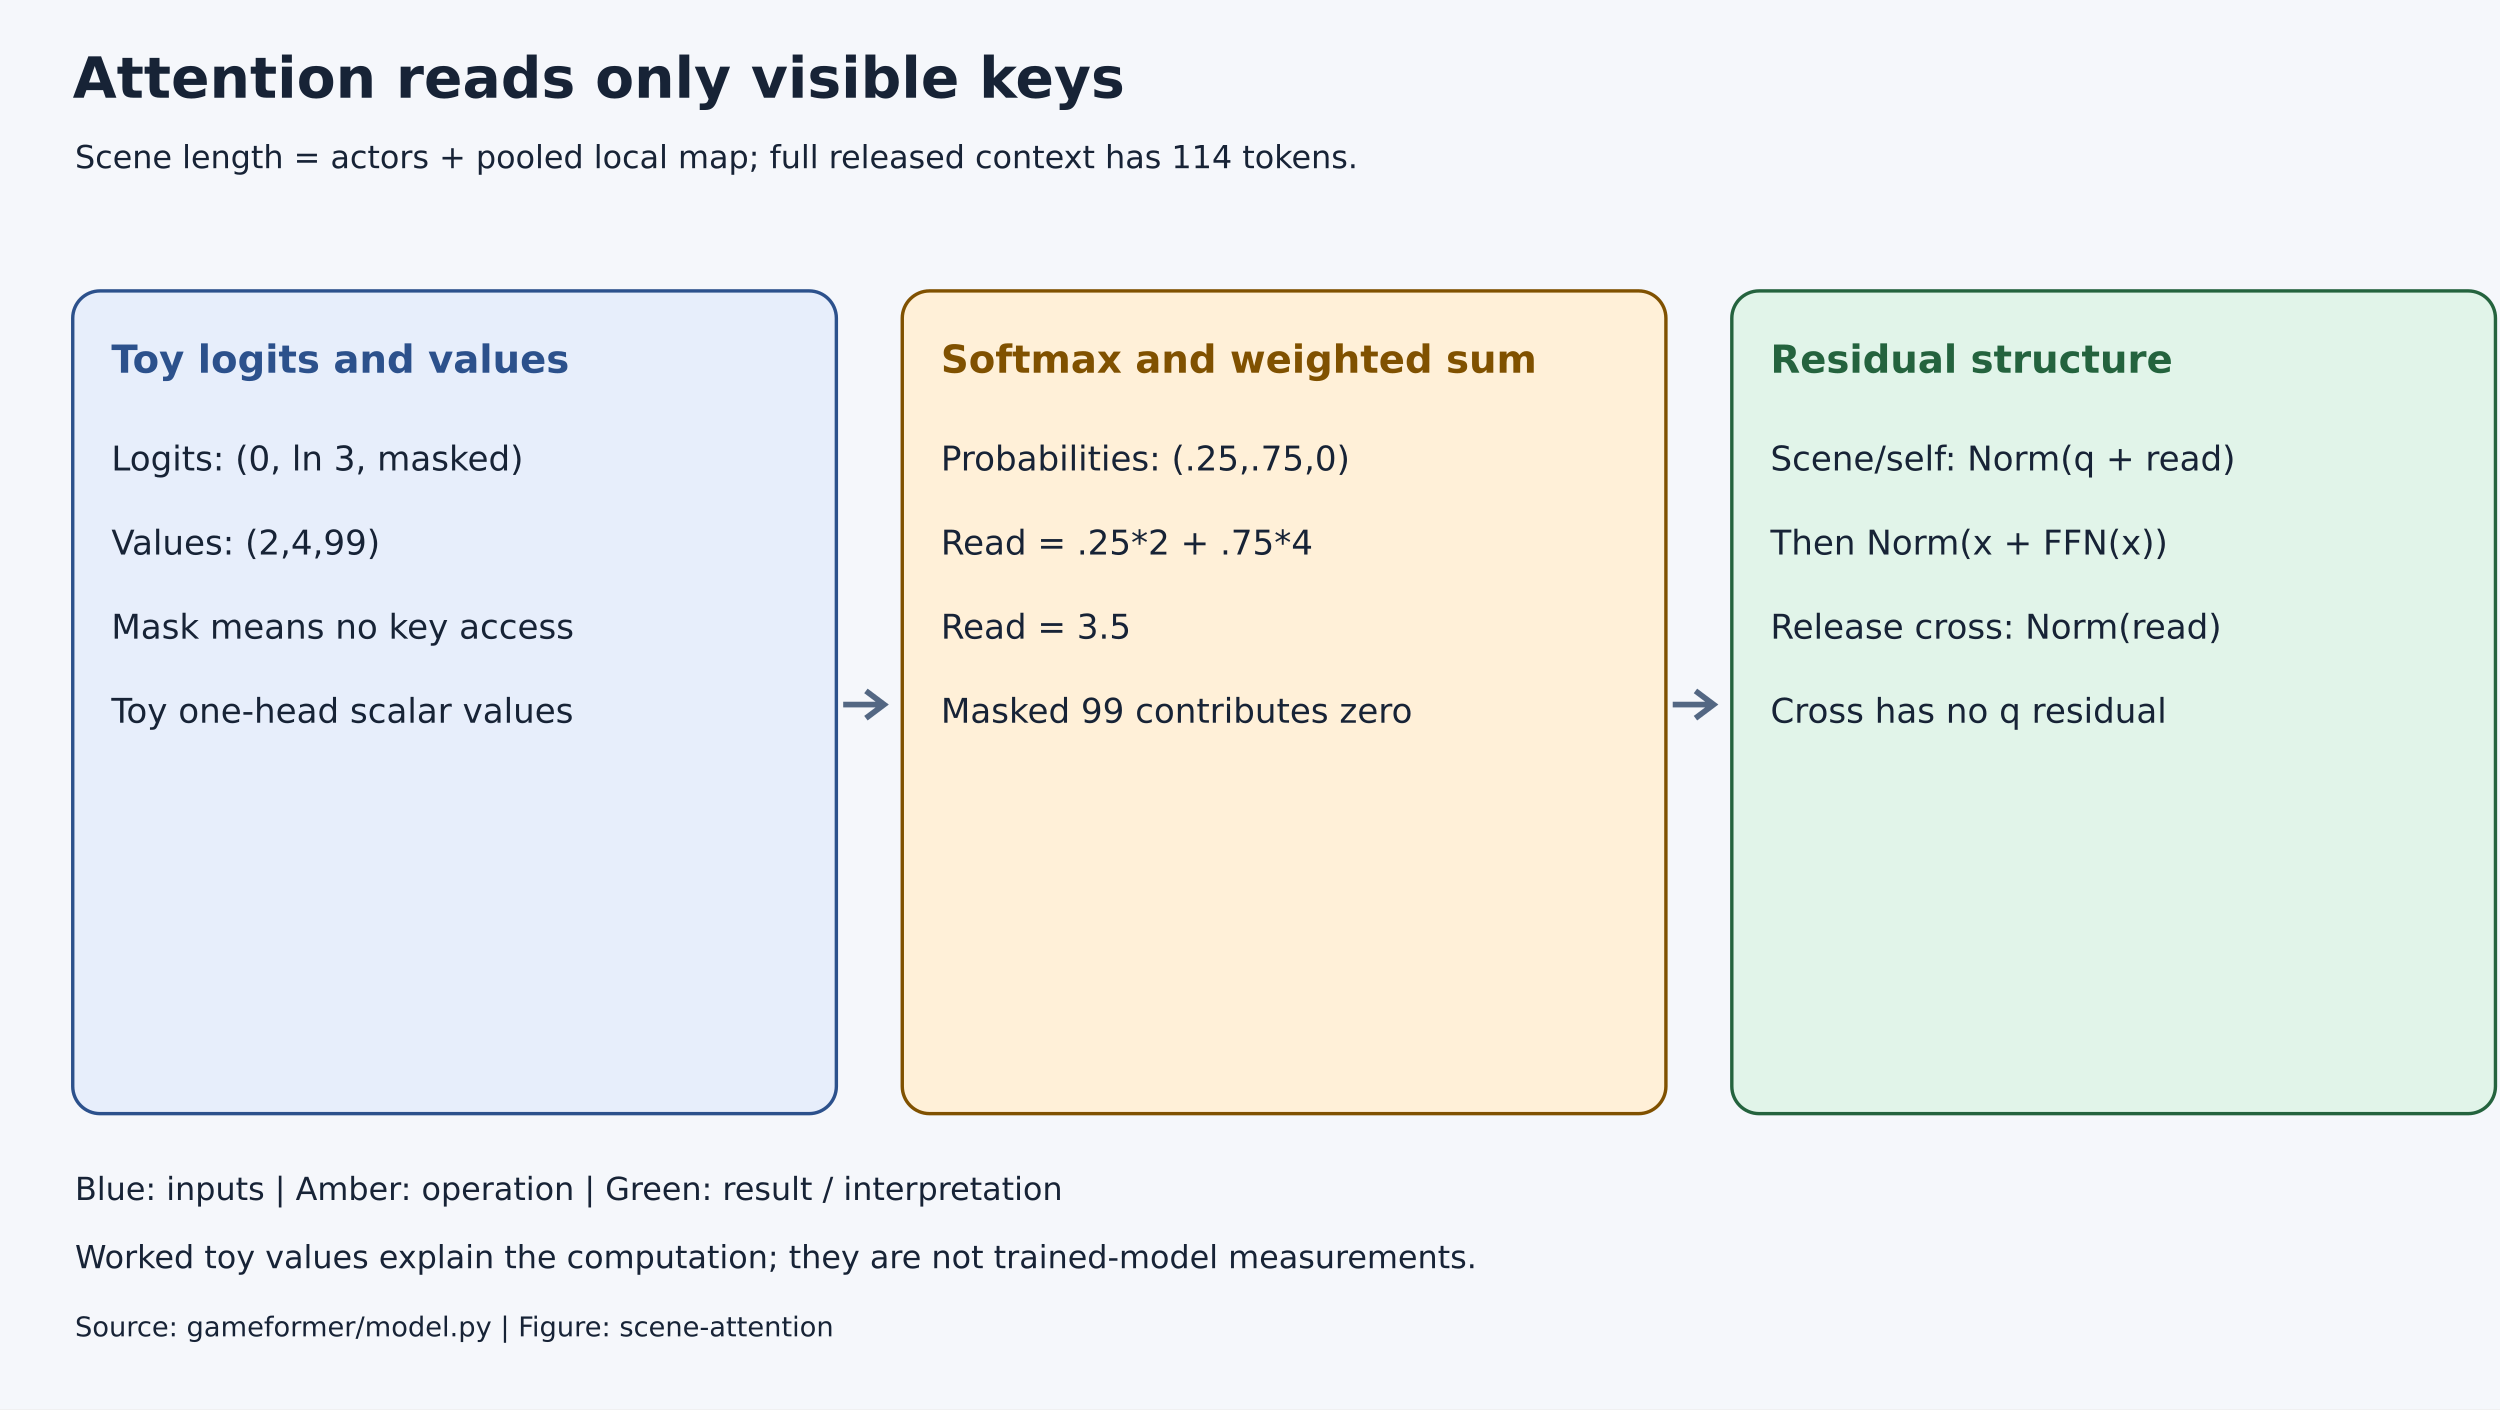
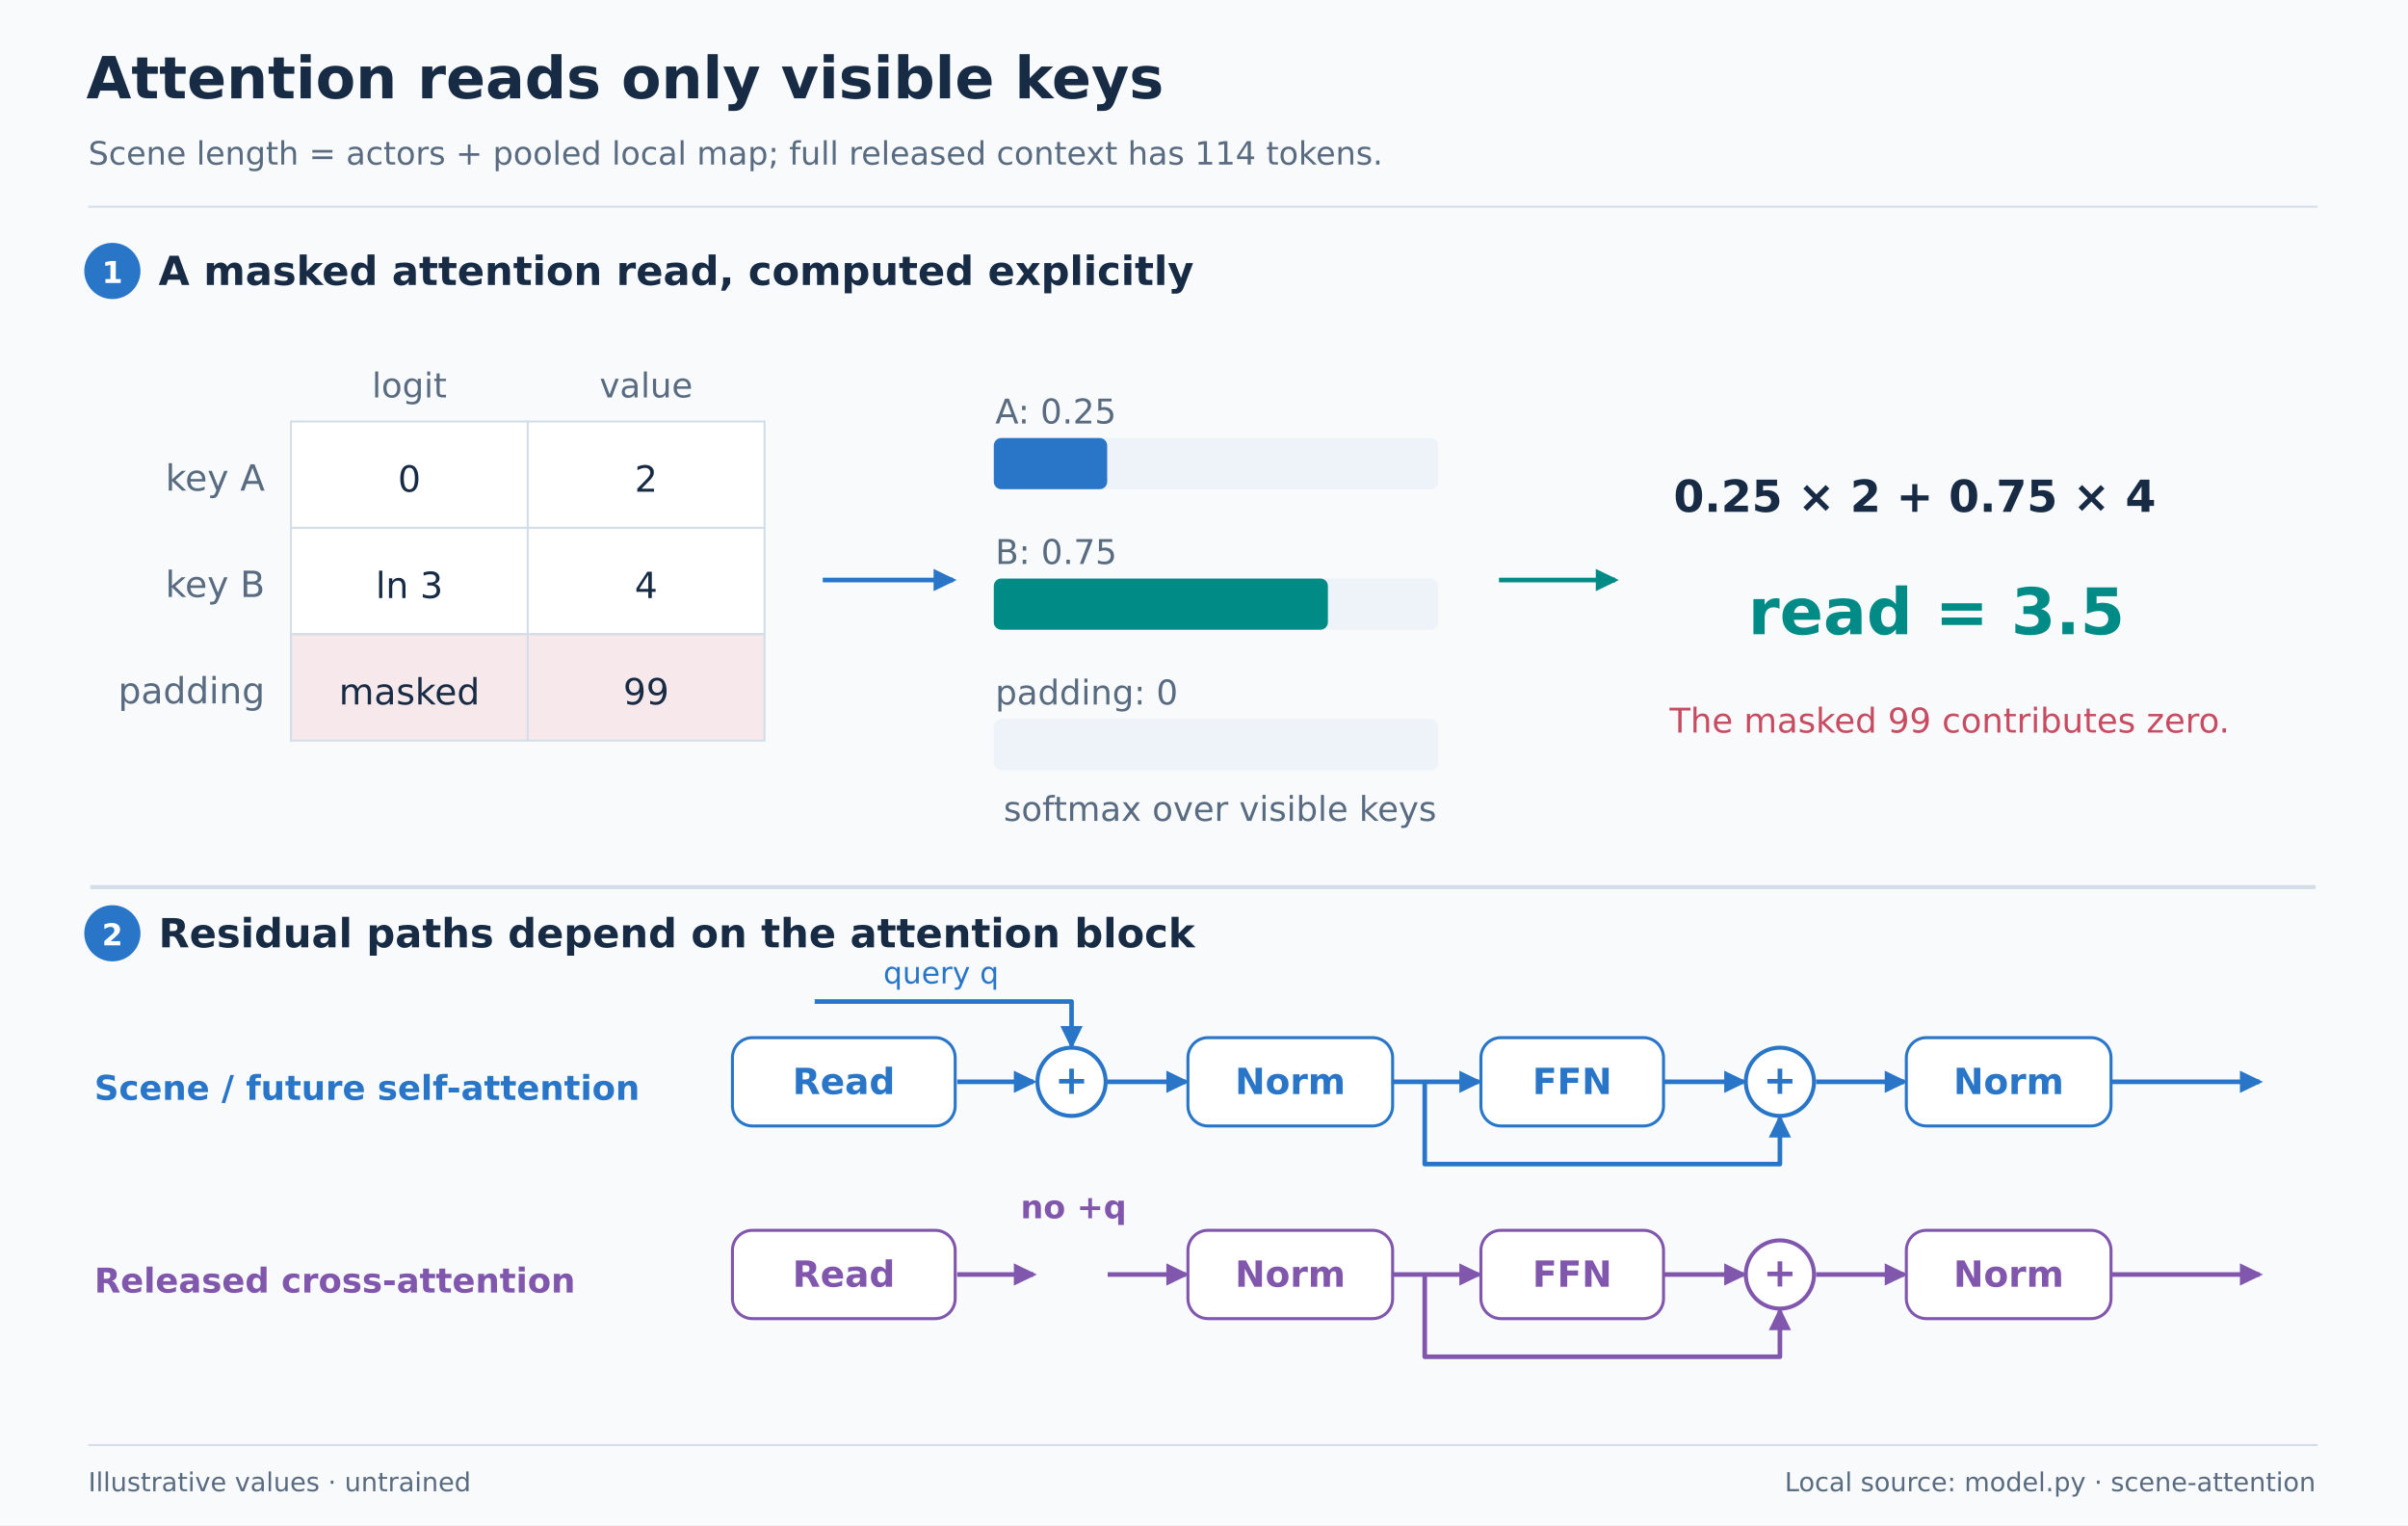
- <svg xmlns="http://www.w3.org/2000/svg" width="1100" height="620" viewBox="0 0 1100 620">
-   <rect width="1100" height="620" fill="#f5f7fb" />
-   <g font-family="DejaVu Sans" fill="#172336">
-     <text x="32" y="43" font-size="25" font-weight="bold" fill="#172336">Attention reads only visible keys</text>
-     <text x="33" y="74" font-size="14" font-weight="normal" fill="#172336">Scene length = actors + pooled local map; full released context has 114 tokens.</text>
-     <rect x="32" y="128" width="336" height="362" rx="12" fill="#e7eefb" stroke="#2c518c" stroke-width="1.5" />
-     <text x="49" y="164" font-size="17" font-weight="bold" fill="#2c518c">Toy logits and values</text>
-     <text x="49" y="207" font-size="15" font-weight="normal" fill="#172336">Logits: (0, ln 3, masked)</text>
-     <text x="49" y="244" font-size="15" font-weight="normal" fill="#172336">Values: (2,4,99)</text>
-     <text x="49" y="281" font-size="15" font-weight="normal" fill="#172336">Mask means no key access</text>
-     <text x="49" y="318" font-size="15" font-weight="normal" fill="#172336">Toy one-head scalar values</text>
-     <rect x="397" y="128" width="336" height="362" rx="12" fill="#fff0d8" stroke="#805100" stroke-width="1.5" />
-     <text x="414" y="164" font-size="17" font-weight="bold" fill="#805100">Softmax and weighted sum</text>
-     <text x="414" y="207" font-size="15" font-weight="normal" fill="#172336">Probabilities: (.25,.75,0)</text>
-     <text x="414" y="244" font-size="15" font-weight="normal" fill="#172336">Read = .25*2 + .75*4</text>
-     <text x="414" y="281" font-size="15" font-weight="normal" fill="#172336">Read = 3.5</text>
-     <text x="414" y="318" font-size="15" font-weight="normal" fill="#172336">Masked 99 contributes zero</text>
-     <rect x="762" y="128" width="336" height="362" rx="12" fill="#e1f4e9" stroke="#24633e" stroke-width="1.5" />
-     <text x="779" y="164" font-size="17" font-weight="bold" fill="#24633e">Residual structure</text>
-     <text x="779" y="207" font-size="15" font-weight="normal" fill="#172336">Scene/self: Norm(q + read)</text>
-     <text x="779" y="244" font-size="15" font-weight="normal" fill="#172336">Then Norm(x + FFN(x))</text>
-     <text x="779" y="281" font-size="15" font-weight="normal" fill="#172336">Release cross: Norm(read)</text>
-     <text x="779" y="318" font-size="15" font-weight="normal" fill="#172336">Cross has no q residual</text>
-     <path d="M371 310 H388 M381 304 L389 310 L381 316" stroke="#536783" stroke-width="2.5" fill="none" />
-     <path d="M736 310 H753 M746 304 L754 310 L746 316" stroke="#536783" stroke-width="2.5" fill="none" />
-     <text x="33" y="528" font-size="14" font-weight="normal" fill="#172336">Blue: inputs   |   Amber: operation   |   Green: result / interpretation</text>
-     <text x="33" y="558" font-size="14" font-weight="normal" fill="#172336">Worked toy values explain the computation; they are not trained-model measurements.</text>
-     <text x="33" y="588" font-size="12" font-weight="normal" fill="#172336">Source: gameformer/model.py  |  Figure: scene-attention</text>
+ <svg xmlns="http://www.w3.org/2000/svg" width="1200" height="760" viewBox="0 0 1200 760">
+   <rect width="1200" height="760" fill="#f8fafc" />
+   <g font-family="DejaVu Sans">
+     <text x="43" y="49" font-size="29" font-weight="bold" text-anchor="start" fill="#172b45">Attention reads only visible keys</text>
+     <text x="44" y="82" font-size="16" font-weight="normal" text-anchor="start" fill="#586b80">Scene length = actors + pooled local map; full released context has 114 tokens.</text>
+     <polyline points="44,103 1155,103" fill="none" stroke="#d4dee8" stroke-width="1" stroke-linejoin="round" />
+     <ellipse cx="56" cy="135" rx="13" ry="13" fill="#2976c9" stroke="#2976c9" stroke-width="2" />
+     <text x="56" y="141" font-size="15" font-weight="bold" text-anchor="middle" fill="#ffffff">1</text>
+     <text x="79" y="142" font-size="20" font-weight="bold" text-anchor="start" fill="#172b45">A masked attention read, computed explicitly</text>
+     <text x="132" y="244.45" font-size="18" font-weight="normal" text-anchor="end" fill="#586b80">key A</text>
+     <rect x="145" y="210" width="118" height="53" rx="0" fill="#ffffff" stroke="#d4dee8" stroke-width="1" />
+     <text x="204" y="244.98" font-size="18" font-weight="normal" text-anchor="middle" fill="#172b45">0</text>
+     <rect x="263" y="210" width="118" height="53" rx="0" fill="#ffffff" stroke="#d4dee8" stroke-width="1" />
+     <text x="322" y="244.98" font-size="18" font-weight="normal" text-anchor="middle" fill="#172b45">2</text>
+     <text x="132" y="297.45" font-size="18" font-weight="normal" text-anchor="end" fill="#586b80">key B</text>
+     <rect x="145" y="263" width="118" height="53" rx="0" fill="#ffffff" stroke="#d4dee8" stroke-width="1" />
+     <text x="204" y="297.98" font-size="18" font-weight="normal" text-anchor="middle" fill="#172b45">ln 3</text>
+     <rect x="263" y="263" width="118" height="53" rx="0" fill="#ffffff" stroke="#d4dee8" stroke-width="1" />
+     <text x="322" y="297.98" font-size="18" font-weight="normal" text-anchor="middle" fill="#172b45">4</text>
+     <text x="132" y="350.45" font-size="18" font-weight="normal" text-anchor="end" fill="#586b80">padding</text>
+     <rect x="145" y="316" width="118" height="53" rx="0" fill="#f6e8eb" stroke="#d4dee8" stroke-width="1" />
+     <text x="204" y="350.98" font-size="18" font-weight="normal" text-anchor="middle" fill="#172b45">masked</text>
+     <rect x="263" y="316" width="118" height="53" rx="0" fill="#f6e8eb" stroke="#d4dee8" stroke-width="1" />
+     <text x="322" y="350.98" font-size="18" font-weight="normal" text-anchor="middle" fill="#172b45">99</text>
+     <text x="204" y="198" font-size="17" font-weight="normal" text-anchor="middle" fill="#586b80">logit</text>
+     <text x="322" y="198" font-size="17" font-weight="normal" text-anchor="middle" fill="#586b80">value</text>
+     <polyline points="410,289 475,289" fill="none" stroke="#2976c9" stroke-width="2.3" stroke-linejoin="round" />
+     <polygon points="475,289 465.996,293.35 465.996,284.65" fill="#2976c9" stroke="#2976c9" stroke-width="1.5" />
+     <text x="496" y="211" font-size="17" font-weight="normal" text-anchor="start" fill="#586b80">A: 0.25</text>
+     <rect x="496" y="219" width="220" height="24" rx="3" fill="#edf3f8" stroke="#edf3f8" stroke-width="1.5" />
+     <rect x="496" y="219" width="55" height="24" rx="3" fill="#2976c9" stroke="#2976c9" stroke-width="1.5" />
+     <text x="496" y="281" font-size="17" font-weight="normal" text-anchor="start" fill="#586b80">B: 0.75</text>
+     <rect x="496" y="289" width="220" height="24" rx="3" fill="#edf3f8" stroke="#edf3f8" stroke-width="1.5" />
+     <rect x="496" y="289" width="165" height="24" rx="3" fill="#008b87" stroke="#008b87" stroke-width="1.5" />
+     <text x="496" y="351" font-size="17" font-weight="normal" text-anchor="start" fill="#586b80">padding: 0</text>
+     <rect x="496" y="359" width="220" height="24" rx="3" fill="#edf3f8" stroke="#edf3f8" stroke-width="1.5" />
+     <text x="608" y="409" font-size="17" font-weight="normal" text-anchor="middle" fill="#586b80">softmax over visible keys</text>
+     <polyline points="747,289 805,289" fill="none" stroke="#008b87" stroke-width="2.3" stroke-linejoin="round" />
+     <polygon points="805,289 795.996,293.35 795.996,284.65" fill="#008b87" stroke="#008b87" stroke-width="1.5" />
+     <text x="834" y="255" font-size="22" font-weight="bold" text-anchor="start" fill="#172b45">0.25 × 2 + 0.75 × 4</text>
+     <text x="965" y="316" font-size="32" font-weight="bold" text-anchor="middle" fill="#008b87">read = 3.5</text>
+     <text x="832" y="365" font-size="17" font-weight="normal" text-anchor="start" fill="#c84c61">The masked 99 contributes zero.</text>
+     <polyline points="45,442 1154,442" fill="none" stroke="#d4dee8" stroke-width="2" stroke-linejoin="round" />
+     <ellipse cx="56" cy="465" rx="13" ry="13" fill="#2976c9" stroke="#2976c9" stroke-width="2" />
+     <text x="56" y="471" font-size="15" font-weight="bold" text-anchor="middle" fill="#ffffff">2</text>
+     <text x="79" y="472" font-size="20" font-weight="bold" text-anchor="start" fill="#172b45">Residual paths depend on the attention block</text>
+     <text x="47" y="548" font-size="17" font-weight="bold" text-anchor="start" fill="#2976c9">Scene / future self-attention</text>
+     <rect x="365" y="517" width="111" height="44" rx="10" fill="#ffffff" stroke="#2976c9" stroke-width="1.5" />
+     <text x="420.5" y="545.12" font-size="18" font-weight="bold" text-anchor="middle" fill="#2976c9">Read</text>
+     <polyline points="477,539 515,539" fill="none" stroke="#2976c9" stroke-width="2.3" stroke-linejoin="round" />
+     <polygon points="515,539 505.996,543.35 505.996,534.65" fill="#2976c9" stroke="#2976c9" stroke-width="1.5" />
+     <ellipse cx="534" cy="539" rx="17" ry="17" fill="#ffffff" stroke="#2976c9" stroke-width="2" />
+     <text x="534" y="545" font-size="20" font-weight="bold" text-anchor="middle" fill="#2976c9">+</text>
+     <polyline points="406,499 534,499 534,521" fill="none" stroke="#2976c9" stroke-width="2.3" stroke-linejoin="round" />
+     <polygon points="534,521 529.65,511.996 538.35,511.996" fill="#2976c9" stroke="#2976c9" stroke-width="1.5" />
+     <text x="469" y="490" font-size="15" font-weight="normal" text-anchor="middle" fill="#2976c9">query q</text>
+     <polyline points="552,539 591,539" fill="none" stroke="#2976c9" stroke-width="2.3" stroke-linejoin="round" />
+     <polygon points="591,539 581.996,543.35 581.996,534.65" fill="#2976c9" stroke="#2976c9" stroke-width="1.5" />
+     <rect x="592" y="517" width="102" height="44" rx="10" fill="#ffffff" stroke="#2976c9" stroke-width="1.5" />
+     <text x="643" y="545.12" font-size="18" font-weight="bold" text-anchor="middle" fill="#2976c9">Norm</text>
+     <polyline points="694,539 737,539" fill="none" stroke="#2976c9" stroke-width="2.3" stroke-linejoin="round" />
+     <polygon points="737,539 727.996,543.35 727.996,534.65" fill="#2976c9" stroke="#2976c9" stroke-width="1.5" />
+     <rect x="738" y="517" width="91" height="44" rx="10" fill="#ffffff" stroke="#2976c9" stroke-width="1.5" />
+     <text x="783.5" y="545.12" font-size="18" font-weight="bold" text-anchor="middle" fill="#2976c9">FFN</text>
+     <polyline points="829,539 869,539" fill="none" stroke="#2976c9" stroke-width="2.3" stroke-linejoin="round" />
+     <polygon points="869,539 859.996,543.35 859.996,534.65" fill="#2976c9" stroke="#2976c9" stroke-width="1.5" />
+     <ellipse cx="887" cy="539" rx="17" ry="17" fill="#ffffff" stroke="#2976c9" stroke-width="2" />
+     <text x="887" y="545" font-size="20" font-weight="bold" text-anchor="middle" fill="#2976c9">+</text>
+     <polyline points="710,539 710,580 887,580 887,557" fill="none" stroke="#2976c9" stroke-width="2.3" stroke-linejoin="round" />
+     <polygon points="887,557 891.35,566.004 882.65,566.004" fill="#2976c9" stroke="#2976c9" stroke-width="1.5" />
+     <polyline points="905,539 949,539" fill="none" stroke="#2976c9" stroke-width="2.3" stroke-linejoin="round" />
+     <polygon points="949,539 939.996,543.35 939.996,534.65" fill="#2976c9" stroke="#2976c9" stroke-width="1.5" />
+     <rect x="950" y="517" width="102" height="44" rx="10" fill="#ffffff" stroke="#2976c9" stroke-width="1.5" />
+     <text x="1001" y="545.12" font-size="18" font-weight="bold" text-anchor="middle" fill="#2976c9">Norm</text>
+     <polyline points="1052,539 1126,539" fill="none" stroke="#2976c9" stroke-width="2.3" stroke-linejoin="round" />
+     <polygon points="1126,539 1117,543.35 1117,534.65" fill="#2976c9" stroke="#2976c9" stroke-width="1.5" />
+     <text x="47" y="644" font-size="17" font-weight="bold" text-anchor="start" fill="#8057ad">Released cross-attention</text>
+     <rect x="365" y="613" width="111" height="44" rx="10" fill="#ffffff" stroke="#8057ad" stroke-width="1.5" />
+     <text x="420.5" y="641.12" font-size="18" font-weight="bold" text-anchor="middle" fill="#8057ad">Read</text>
+     <polyline points="477,635 515,635" fill="none" stroke="#8057ad" stroke-width="2.3" stroke-linejoin="round" />
+     <polygon points="515,635 505.996,639.35 505.996,630.65" fill="#8057ad" stroke="#8057ad" stroke-width="1.5" />
+     <text x="535" y="607" font-size="16" font-weight="bold" text-anchor="middle" fill="#8057ad">no +q</text>
+     <polyline points="552,635 591,635" fill="none" stroke="#8057ad" stroke-width="2.3" stroke-linejoin="round" />
+     <polygon points="591,635 581.996,639.35 581.996,630.65" fill="#8057ad" stroke="#8057ad" stroke-width="1.5" />
+     <rect x="592" y="613" width="102" height="44" rx="10" fill="#ffffff" stroke="#8057ad" stroke-width="1.5" />
+     <text x="643" y="641.12" font-size="18" font-weight="bold" text-anchor="middle" fill="#8057ad">Norm</text>
+     <polyline points="694,635 737,635" fill="none" stroke="#8057ad" stroke-width="2.3" stroke-linejoin="round" />
+     <polygon points="737,635 727.996,639.35 727.996,630.65" fill="#8057ad" stroke="#8057ad" stroke-width="1.5" />
+     <rect x="738" y="613" width="91" height="44" rx="10" fill="#ffffff" stroke="#8057ad" stroke-width="1.5" />
+     <text x="783.5" y="641.12" font-size="18" font-weight="bold" text-anchor="middle" fill="#8057ad">FFN</text>
+     <polyline points="829,635 869,635" fill="none" stroke="#8057ad" stroke-width="2.3" stroke-linejoin="round" />
+     <polygon points="869,635 859.996,639.35 859.996,630.65" fill="#8057ad" stroke="#8057ad" stroke-width="1.5" />
+     <ellipse cx="887" cy="635" rx="17" ry="17" fill="#ffffff" stroke="#8057ad" stroke-width="2" />
+     <text x="887" y="641" font-size="20" font-weight="bold" text-anchor="middle" fill="#8057ad">+</text>
+     <polyline points="710,635 710,676 887,676 887,653" fill="none" stroke="#8057ad" stroke-width="2.3" stroke-linejoin="round" />
+     <polygon points="887,653 891.35,662.004 882.65,662.004" fill="#8057ad" stroke="#8057ad" stroke-width="1.5" />
+     <polyline points="905,635 949,635" fill="none" stroke="#8057ad" stroke-width="2.3" stroke-linejoin="round" />
+     <polygon points="949,635 939.996,639.35 939.996,630.65" fill="#8057ad" stroke="#8057ad" stroke-width="1.5" />
+     <rect x="950" y="613" width="102" height="44" rx="10" fill="#ffffff" stroke="#8057ad" stroke-width="1.5" />
+     <text x="1001" y="641.12" font-size="18" font-weight="bold" text-anchor="middle" fill="#8057ad">Norm</text>
+     <polyline points="1052,635 1126,635" fill="none" stroke="#8057ad" stroke-width="2.3" stroke-linejoin="round" />
+     <polygon points="1126,635 1117,639.35 1117,630.65" fill="#8057ad" stroke="#8057ad" stroke-width="1.5" />
+     <polyline points="44,720 1155,720" fill="none" stroke="#d4dee8" stroke-width="1" stroke-linejoin="round" />
+     <text x="44" y="743" font-size="13" font-weight="normal" text-anchor="start" fill="#586b80">Illustrative values · untrained</text>
+     <text x="1154" y="743" font-size="13" font-weight="normal" text-anchor="end" fill="#586b80">Local source: model.py   ·   scene-attention</text>
  </g>
</svg>
